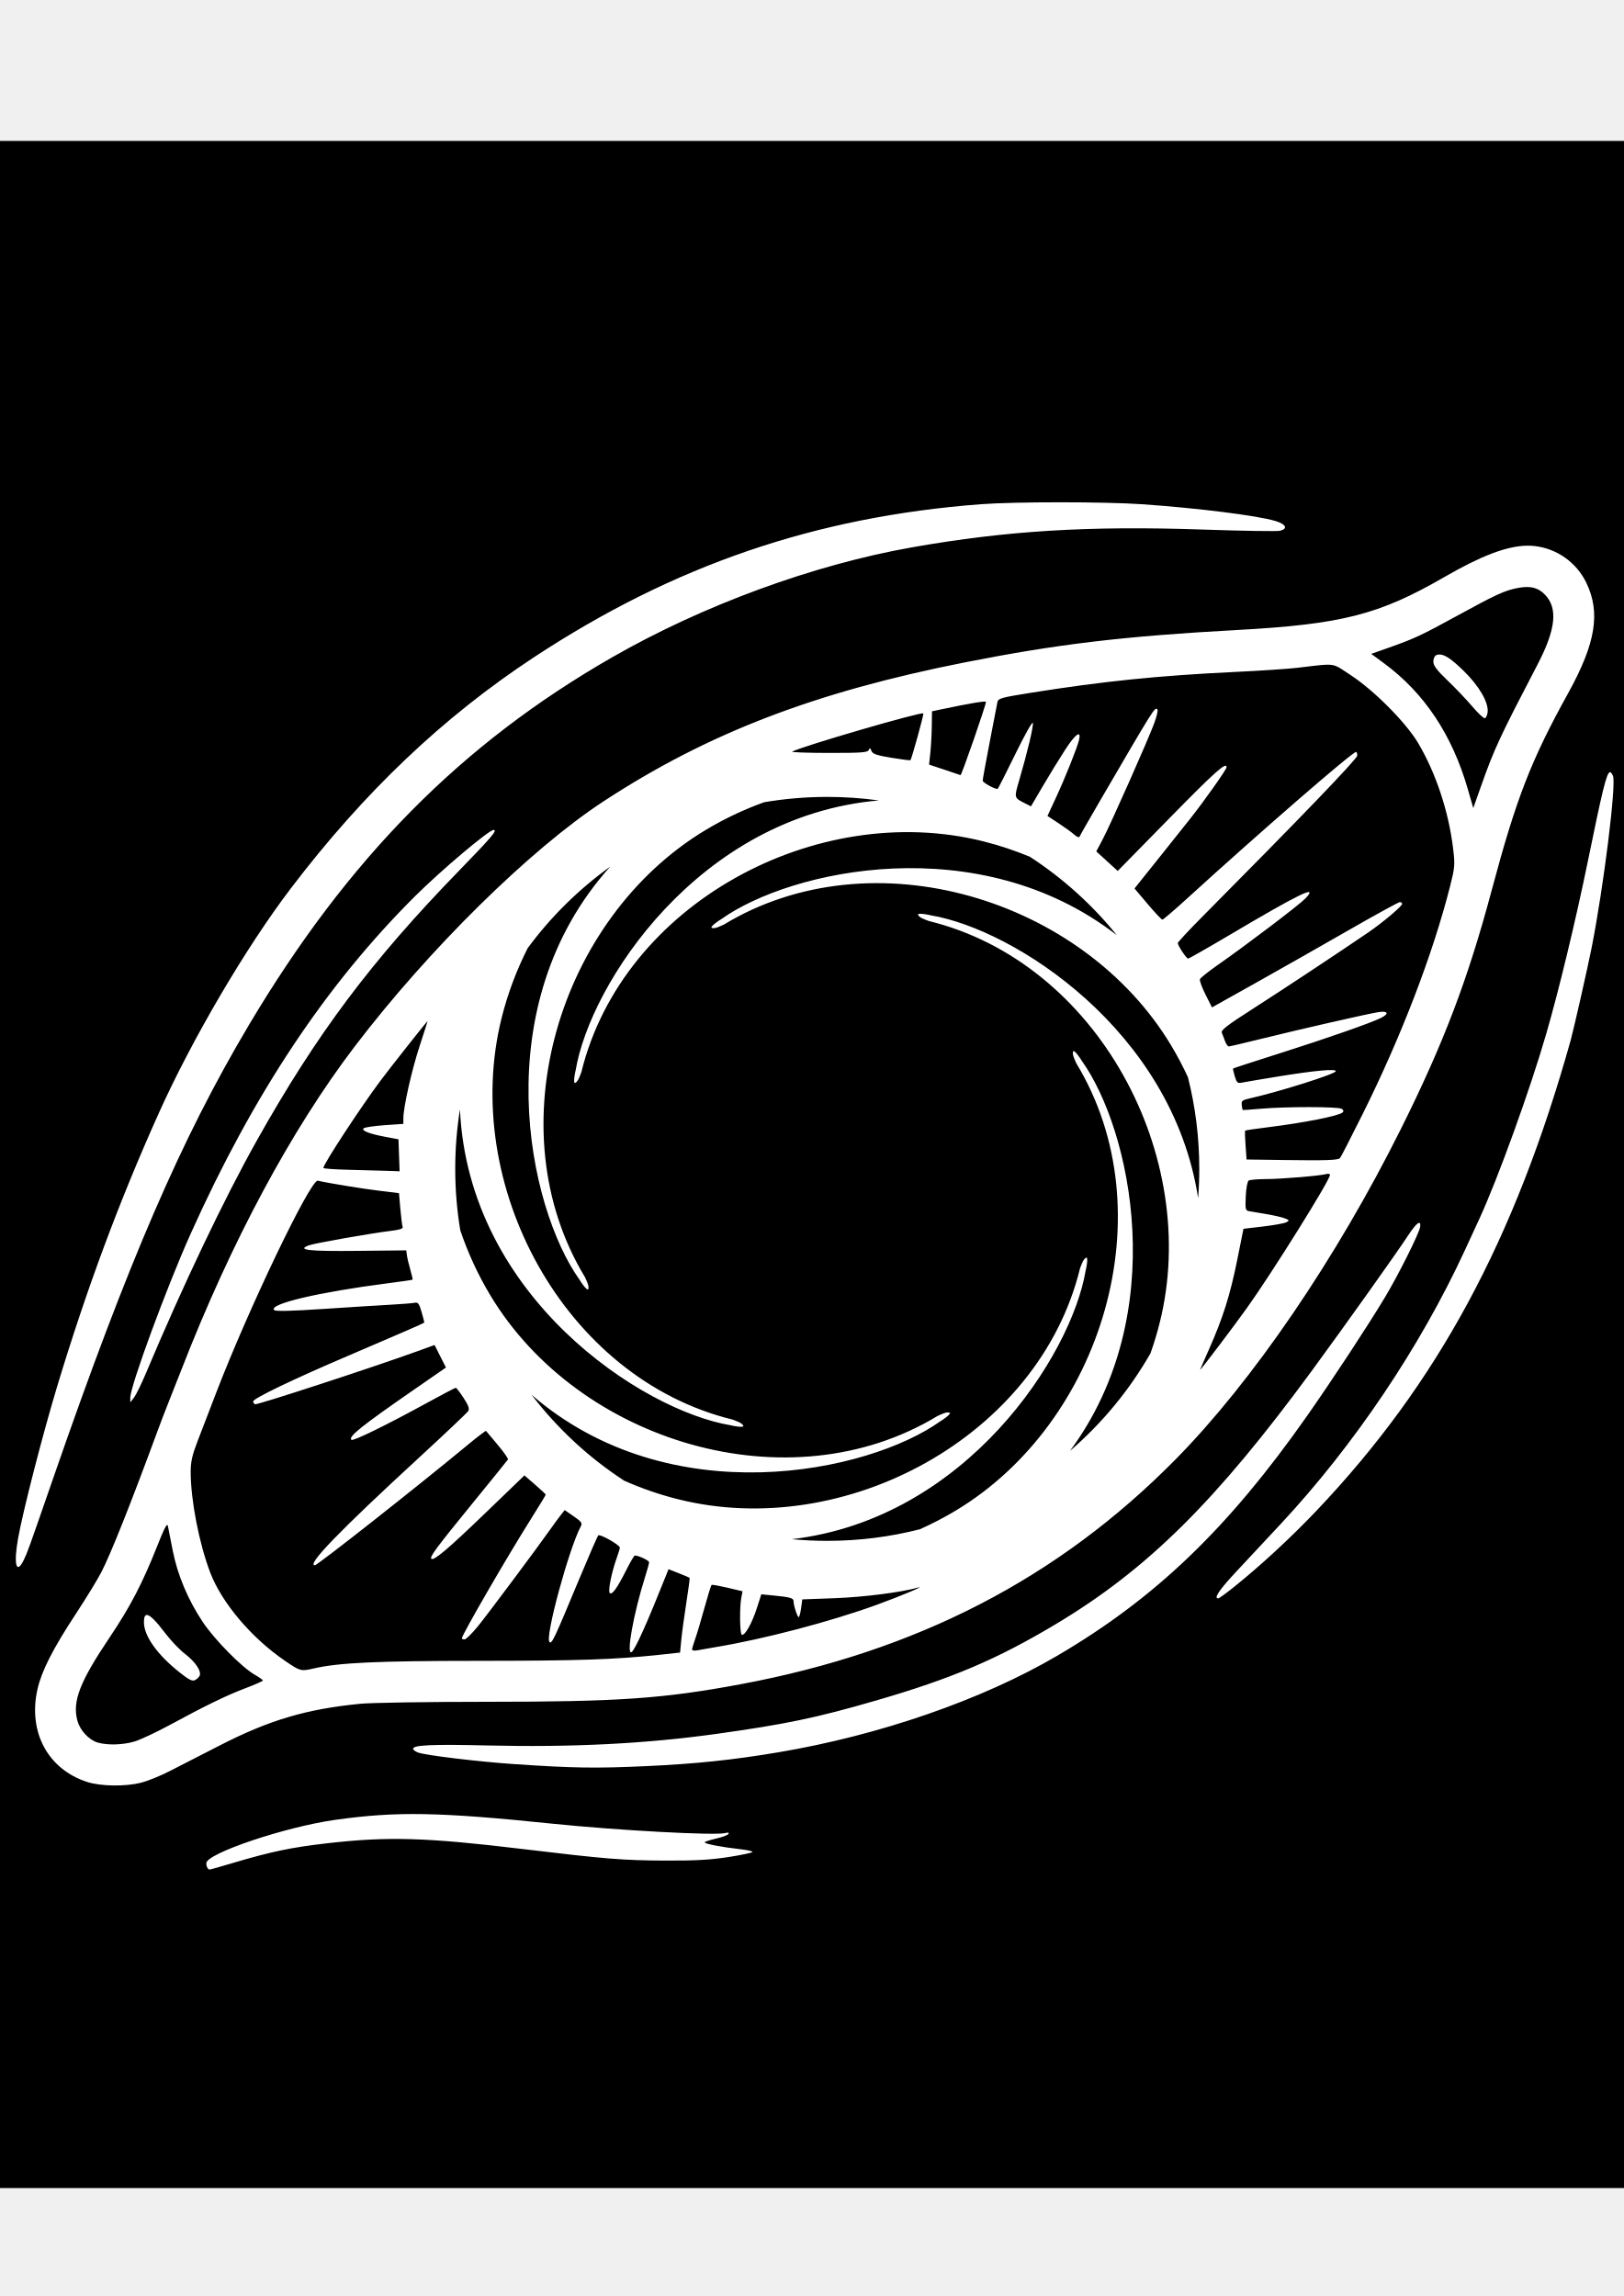
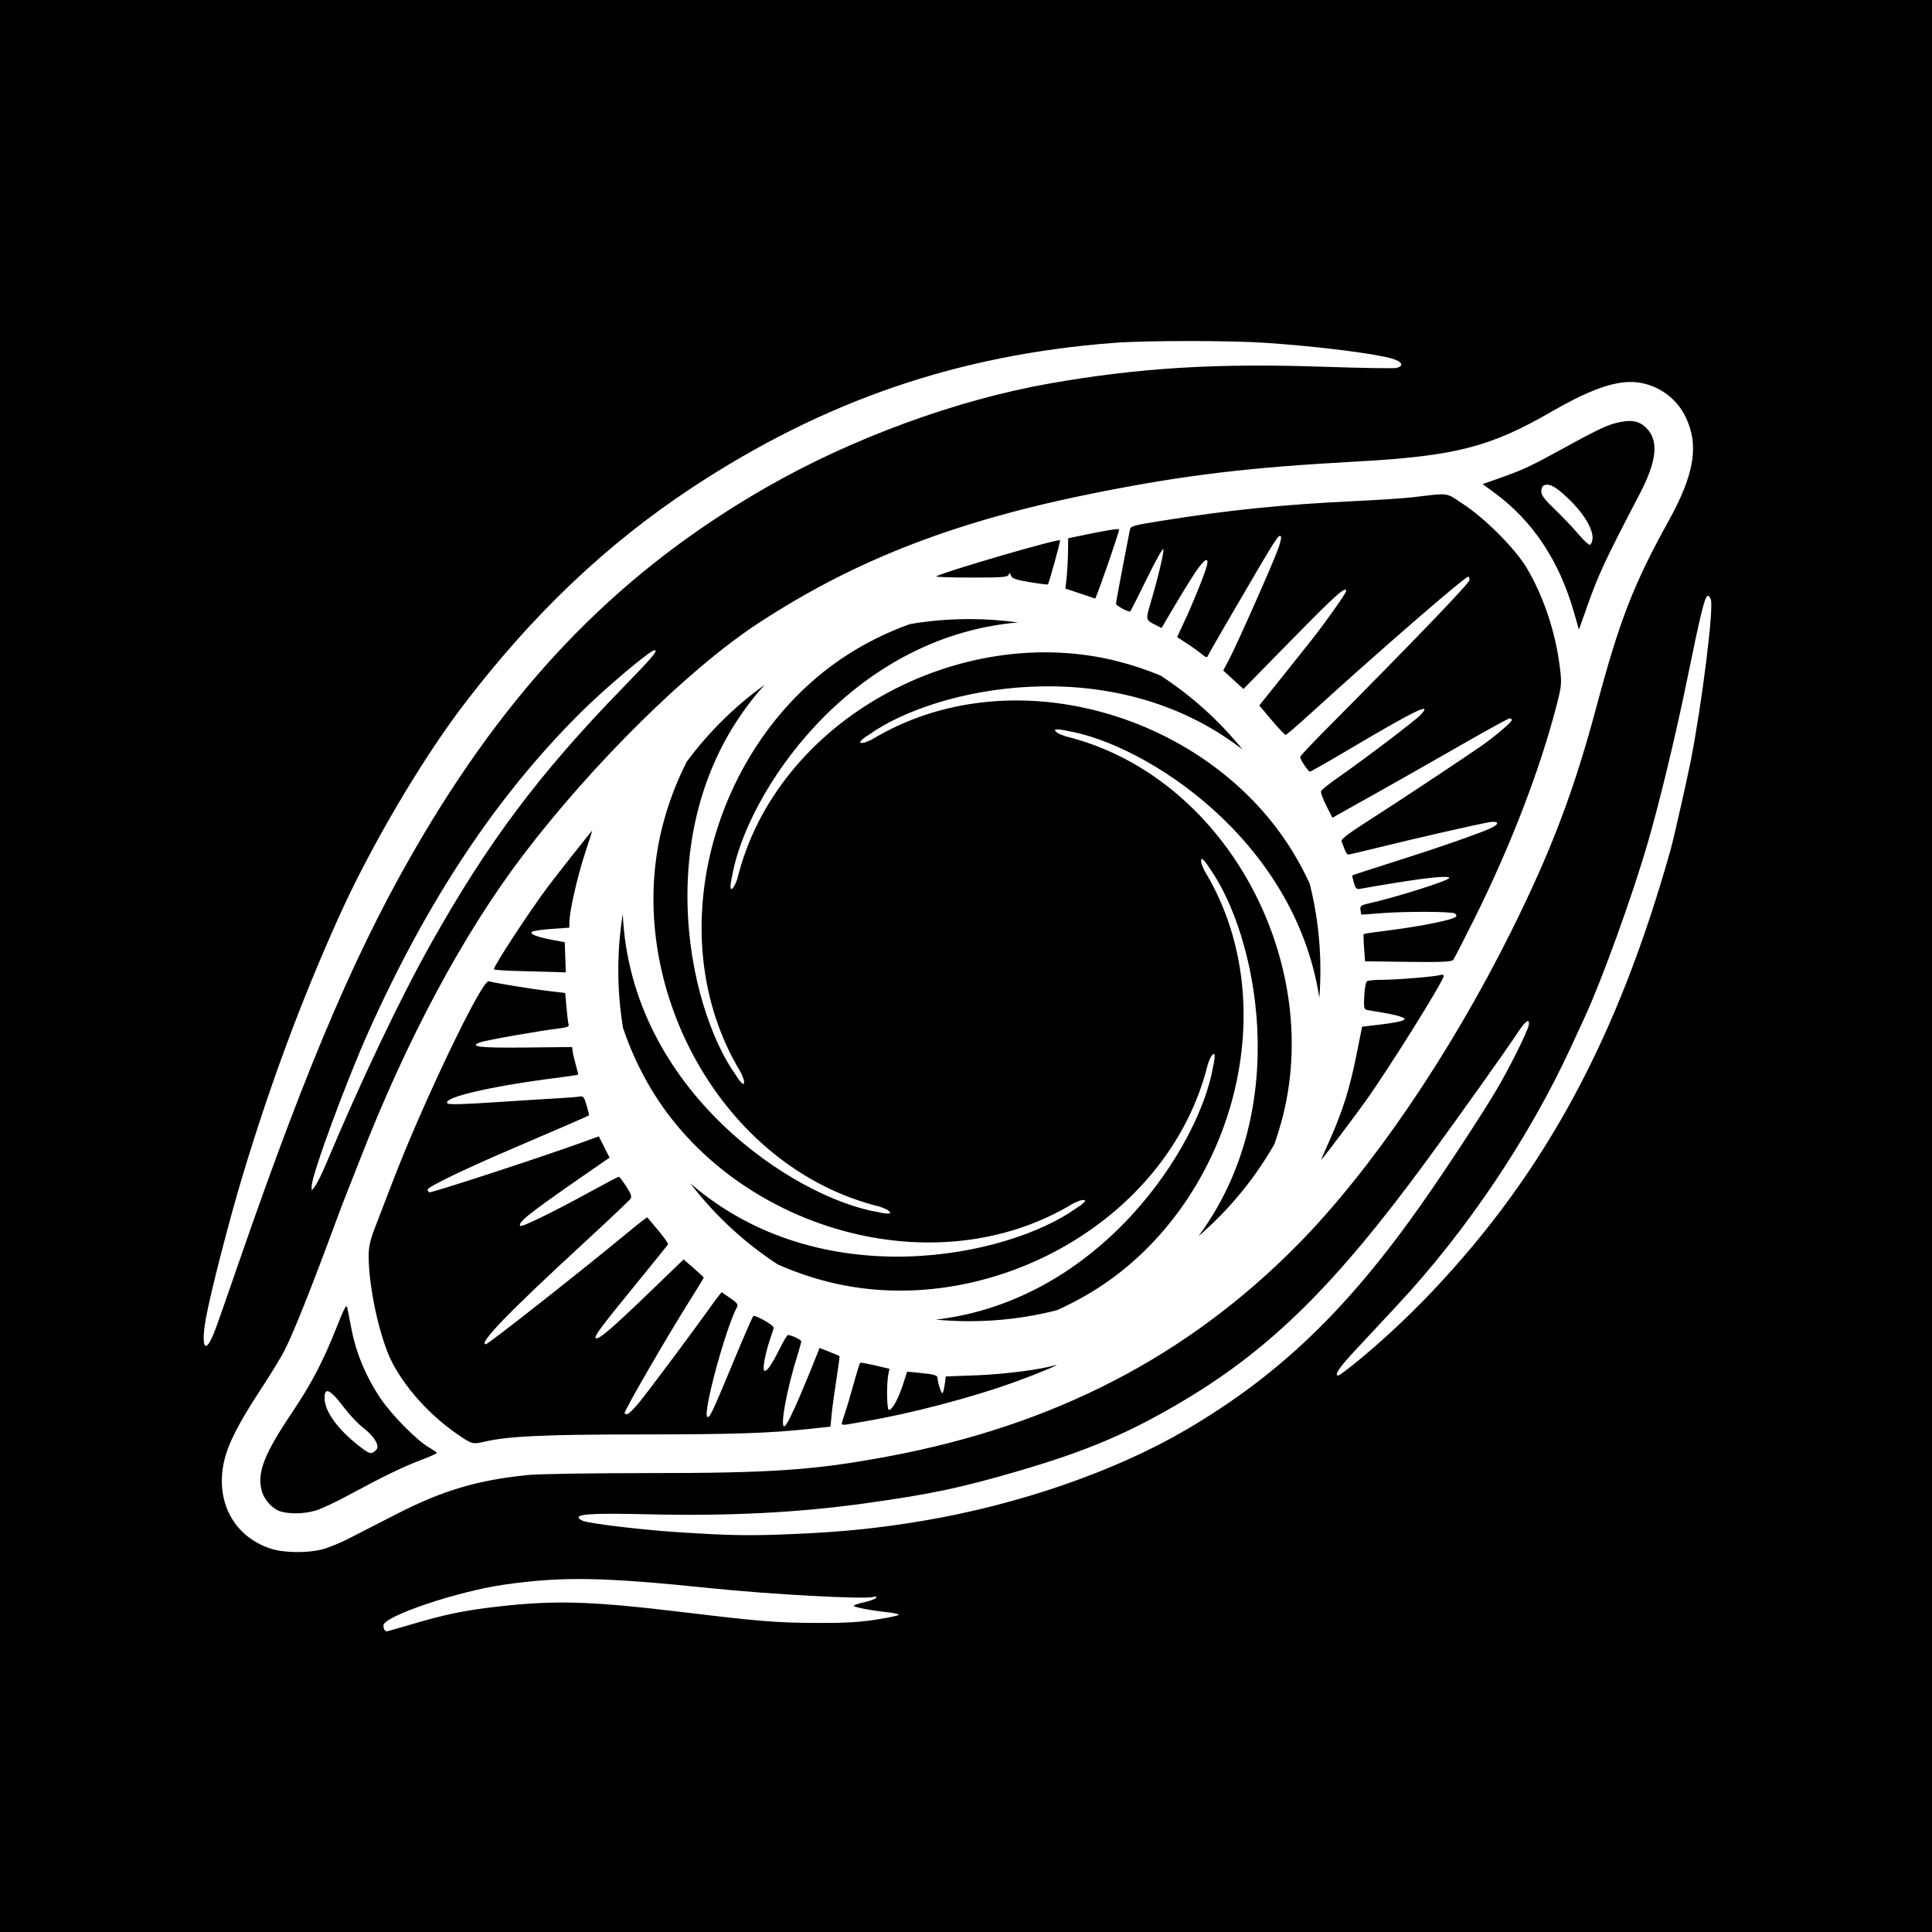
- <svg xmlns="http://www.w3.org/2000/svg" width="210mm" height="297mm" viewBox="0 0 210 297" version="1.1" id="svg1" xml:space="preserve">
+ <svg xmlns="http://www.w3.org/2000/svg" width="264.804mm" height="264.804mm" viewBox="0 0 264.804 264.804" version="1.1" id="svg1" xml:space="preserve">
  <defs id="defs1" />
-   <g id="layer1">
+   <g id="layer1" transform="translate(25.86958,-18.23126)">
    <rect style="fill:#000000;fill-opacity:1;stroke:none;stroke-width:5.531;stroke-linecap:round;stroke-linejoin:round;stroke-dasharray:none;stroke-opacity:1" id="rect21" width="264.804" height="264.804" x="-25.87" y="18.231" />
    <path id="rect14" style="fill:#ffffff;fill-opacity:1;stroke:none;stroke-width:3.814;stroke-linecap:round;stroke-linejoin:round;stroke-dasharray:none;stroke-opacity:1" d="m 126.847,65.225 c -21.378,1.621 -39.707,7.898 -57.777,19.787 -11.775,7.748 -21.965,17.436 -31.463,29.914 -5.797,7.616 -12.795,19.538 -17.104,29.141 -5.108,11.383 -9.256,22.54 -13.087,35.196 -1.862,6.151 -4.456,16.234 -5.079,19.737 -0.599,3.371 -0.224,4.78 0.741,2.781 0.496,-1.028 0.539,-1.147 3.878,-10.786 9.634,-27.811 16.5,-43.707 25.215,-58.369 12.81,-21.553 27.458,-36.389 46.991,-47.595 11.759,-6.746 26.074,-11.993 38.854,-14.242 12.197,-2.146 22.831,-2.795 37.515,-2.289 5.149,0.177 9.657,0.249 10.018,0.158 1.07,-0.269 0.782,-0.856 -0.627,-1.274 -2.359,-0.7 -10.045,-1.663 -17.247,-2.16 -4.836,-0.334 -16.431,-0.333 -20.829,0 z m 70.573,5.364 c -2.608,0.062 -5.895,1.329 -10.622,4.059 -8.455,4.884 -13.244,6.104 -26.9,6.852 -14.564,0.798 -23.138,1.818 -35.07,4.175 -19.454,3.842 -33.346,9.186 -46.809,18.009 -9.472,6.207 -22.59,19.137 -32.139,31.679 -8.203,10.774 -15.981,25.276 -22.395,41.756 -0.756,1.943 -1.584,4.043 -1.84,4.668 -0.256,0.624 -0.883,2.271 -1.395,3.658 -3.372,9.153 -5.932,15.578 -7.138,17.913 -0.502,0.971 -1.973,3.378 -3.269,5.349 -3.009,4.576 -4.473,7.455 -5.006,9.847 -1.226,5.512 1.371,10.324 6.455,11.958 1.74,0.559 4.934,0.602 6.949,0.094 v -5e-4 c 0.827,-0.209 2.469,-0.873 3.648,-1.475 1.18,-0.603 4.131,-2.115 6.56,-3.361 6.374,-3.269 11.169,-4.692 18.129,-5.376 1.437,-0.141 8.823,-0.257 16.412,-0.257 16.97,0 22.805,-0.405 32.835,-2.279 22.77,-4.254 41.031,-13.694 56.176,-29.037 10.004,-10.136 20.839,-26.029 29.22,-42.86 5.516,-11.078 8.633,-19.285 11.729,-30.885 3.143,-11.775 5.076,-16.757 9.849,-25.378 3.591,-6.487 4.242,-10.466 2.347,-14.353 -1.264,-2.593 -3.793,-4.384 -6.649,-4.708 -0.347,-0.039 -0.706,-0.055 -1.079,-0.046 z m -0.033,5.346 c 0.995,-0.021 1.718,0.276 2.384,0.942 1.746,1.746 1.473,4.497 -0.897,9.047 -4.929,9.462 -5.607,10.919 -7.289,15.666 l -1.041,2.937 -0.704,-2.443 C 187.808,95.029 184.188,89.605 178.944,85.755 l -1.598,-1.173 2.314,-0.818 c 3.287,-1.162 4.206,-1.592 8.936,-4.187 4.851,-2.66 6.038,-3.202 7.696,-3.517 0.4,-0.076 0.762,-0.119 1.093,-0.126 z m -11.175,8.728 c -0.158,-0.004 -0.307,0.023 -0.452,0.079 -0.209,0.08 -0.379,0.454 -0.379,0.834 0,0.527 0.436,1.107 1.858,2.468 1.022,0.978 2.461,2.491 3.198,3.362 0.737,0.871 1.461,1.544 1.611,1.495 0.15,-0.049 0.308,-0.394 0.352,-0.767 0.149,-1.262 -1.103,-3.416 -3.13,-5.384 -1.504,-1.461 -2.371,-2.069 -3.058,-2.087 z m -14.652,1.322 v 4.93e-4 c 1.266,-0.036 1.542,0.308 3.116,1.336 3.038,1.984 7.167,6.144 8.745,8.809 2.29,3.869 3.939,8.843 4.513,13.61 0.258,2.142 0.233,2.45 -0.398,4.934 -2.233,8.791 -6.296,19.377 -11.279,29.393 -1.519,3.053 -2.846,5.635 -2.949,5.739 -0.271,0.272 -1.825,0.325 -7.259,0.248 v 4.8e-4 l -4.823,-0.069 -0.133,-1.824 c -0.073,-1.003 -0.098,-1.861 -0.055,-1.908 0.043,-0.046 1.327,-0.238 2.853,-0.426 4.774,-0.59 9.265,-1.478 9.755,-1.93 0.163,-0.15 0.118,-0.314 -0.126,-0.469 -0.453,-0.287 -7.296,-0.291 -10.468,-0.007 -1.249,0.112 -2.297,0.182 -2.328,0.156 -0.032,-0.026 -0.088,-0.317 -0.126,-0.647 -0.059,-0.512 0.079,-0.632 0.941,-0.825 3.848,-0.861 11.227,-3.189 11.227,-3.542 0,-0.338 -2.736,-0.084 -7.569,0.704 -2.151,0.351 -4.203,0.698 -4.559,0.772 -0.572,0.119 -0.682,0.023 -0.938,-0.809 -0.159,-0.519 -0.256,-0.976 -0.216,-1.017 0.04,-0.04 2.789,-0.935 6.11,-1.989 6.084,-1.931 11.756,-3.917 13.038,-4.564 1.073,-0.542 0.875,-0.935 -0.37,-0.736 -1.426,0.228 -10.219,2.234 -15.135,3.453 -2.179,0.54 -4.07,0.983 -4.201,0.983 -0.131,0 -0.352,-0.312 -0.49,-0.694 -0.138,-0.382 -0.326,-0.875 -0.416,-1.097 -0.127,-0.311 0.772,-1.002 3.94,-3.028 3.742,-2.393 11.192,-7.321 14.969,-9.903 1.895,-1.295 4.415,-3.419 4.415,-3.72 0,-0.125 -0.134,-0.228 -0.297,-0.228 -0.163,0 -3.2,1.667 -6.749,3.705 -3.549,2.038 -8.949,5.103 -12,6.811 l -5.548,3.106 -0.839,-1.666 c -0.462,-0.916 -0.785,-1.807 -0.718,-1.981 0.067,-0.174 1.068,-0.976 2.224,-1.784 3.8,-2.654 10.667,-7.863 11.422,-8.666 1.749,-1.857 -0.651,-0.696 -10.009,4.844 -2.738,1.621 -5.066,2.943 -5.172,2.937 -0.222,-0.012 -1.329,-1.682 -1.329,-2.005 0,-0.118 1.39,-1.614 3.089,-3.326 12.777,-12.87 20.122,-20.509 20.122,-20.926 0,-0.263 -0.067,-0.477 -0.149,-0.477 -0.483,0 -12.457,10.388 -21.879,18.981 -1.639,1.494 -3.069,2.717 -3.177,2.717 -0.109,0 -0.964,-0.908 -1.901,-2.017 l -1.703,-2.017 2.878,-3.596 c 1.583,-1.978 3.524,-4.414 4.313,-5.413 1.877,-2.376 4.713,-6.388 4.713,-6.668 0,-0.758 -1.431,0.519 -7.392,6.597 l -6.685,6.817 -1.385,-1.265 -1.385,-1.265 0.835,-1.578 c 1.018,-1.922 5.855,-12.824 6.665,-15.021 0.321,-0.872 0.503,-1.667 0.403,-1.766 -0.338,-0.336 -0.322,-0.361 -7.476,11.911 -1.369,2.349 -2.534,4.393 -2.588,4.541 -0.056,0.156 -0.352,0.044 -0.7,-0.266 -0.331,-0.295 -1.244,-0.957 -2.029,-1.471 l -1.427,-0.934 1.074,-2.314 c 1.239,-2.67 2.786,-6.539 3.018,-7.549 0.297,-1.293 -0.467,-0.751 -1.778,1.261 -0.701,1.075 -1.988,3.171 -2.861,4.657 l -1.586,2.701 -0.786,-0.399 c -1.41,-0.716 -1.403,-0.688 -0.748,-2.927 1.086,-3.712 1.881,-7.05 1.777,-7.469 -0.056,-0.225 -1.082,1.605 -2.282,4.068 -1.2,2.463 -2.225,4.478 -2.278,4.478 -0.44,0 -1.924,-0.83 -1.924,-1.076 -9e-5,-0.172 0.406,-2.412 0.902,-4.979 0.496,-2.567 0.947,-4.903 1.003,-5.191 0.091,-0.471 0.523,-0.591 4.333,-1.198 9.38,-1.495 16.513,-2.222 26.435,-2.696 3.192,-0.152 6.768,-0.389 7.947,-0.526 1.966,-0.228 3.081,-0.386 3.841,-0.408 z m -44.047,4.798 c 0.115,0.115 -3.167,9.589 -3.287,9.485 -0.016,-0.014 -0.937,-0.326 -2.047,-0.694 l -2.018,-0.669 0.162,-1.514 c 0.089,-0.833 0.174,-2.384 0.189,-3.448 l 0.027,-1.934 1.198,-0.252 c 3.677,-0.774 5.643,-1.106 5.775,-0.974 z m -8.089,1.501 c 0.084,0.089 -1.537,5.958 -1.672,6.051 -0.063,0.043 -1.183,-0.1 -2.489,-0.317 -1.915,-0.319 -2.411,-0.492 -2.559,-0.89 -0.151,-0.405 -0.212,-0.425 -0.341,-0.111 -0.134,0.324 -0.924,0.382 -5.179,0.378 -2.762,-0.003 -4.888,-0.078 -4.726,-0.169 1.215,-0.677 16.726,-5.196 16.966,-4.943 z m 88.817,7.601 c -0.461,-0.009 -1.031,2.52 -2.916,11.706 -1.552,7.564 -3.704,16.482 -5.341,22.132 -2.11,7.284 -6.234,18.691 -8.664,23.968 -0.319,0.694 -1.166,2.527 -1.88,4.074 -5.774,12.499 -14.307,25.183 -23.778,35.346 -1.713,1.838 -4.278,4.587 -5.7,6.11 -2.274,2.435 -3.028,3.549 -2.397,3.538 0.104,-0.002 0.984,-0.638 1.955,-1.415 3.491,-2.792 7.453,-6.455 10.809,-9.992 15.579,-16.421 25.549,-34.884 32.802,-60.747 0.381,-1.358 2.222,-9.485 2.715,-11.984 1.575,-7.985 3.222,-21.257 2.763,-22.264 -0.13,-0.286 -0.245,-0.47 -0.369,-0.472 z M 106.993,103.084 c 2.266,0 4.495,0.156 6.677,0.458 -23.326,2.019 -37.359,23.753 -39.215,34.891 -0.076,0.253 -0.333,1.576 -0.11,1.668 0.42,-0.135 0.657,-0.937 0.845,-1.413 5.336,-21.798 30.439,-35.245 51.966,-29.861 2.059,0.515 4.08,1.185 6.041,1.999 4.265,2.772 8.063,6.202 11.25,10.147 -17.83,-13.829 -42.194,-8.482 -51.175,-2.067 -0.233,0.125 -1.35,0.878 -1.257,1.101 0.393,0.202 1.127,-0.198 1.596,-0.402 19.187,-11.64 46.446,-3.399 57.86,15.631 0.796,1.328 1.52,2.699 2.168,4.106 0.959,3.792 1.468,7.764 1.468,11.857 0,1.277 -0.049,2.543 -0.147,3.795 -3.344,-21.753 -23.862,-34.805 -34.576,-36.591 -0.253,-0.076 -1.576,-0.333 -1.668,-0.11 0.135,0.42 0.937,0.657 1.413,0.845 21.798,5.336 35.245,30.439 29.861,51.966 -0.335,1.338 -0.735,2.659 -1.197,3.959 -2.732,4.781 -6.261,9.047 -10.407,12.617 13.145,-17.76 7.855,-41.598 1.526,-50.459 -0.125,-0.233 -0.879,-1.35 -1.101,-1.258 -0.202,0.393 0.198,1.127 0.402,1.597 11.64,19.187 3.399,46.445 -15.631,57.86 -1.487,0.892 -3.028,1.692 -4.612,2.398 -3.828,0.979 -7.841,1.499 -11.977,1.499 -1.547,0 -3.077,-0.072 -4.586,-0.215 22.603,-2.647 36.185,-23.823 38.009,-34.768 0.076,-0.253 0.333,-1.576 0.11,-1.668 -0.42,0.135 -0.657,0.937 -0.845,1.413 -5.336,21.798 -30.439,35.245 -51.966,29.861 -2.391,-0.598 -4.73,-1.405 -6.984,-2.403 -4.602,-3 -8.657,-6.767 -11.985,-11.119 17.945,15.544 43.587,10.062 52.853,3.443 0.233,-0.125 1.35,-0.878 1.258,-1.101 -0.393,-0.202 -1.127,0.198 -1.597,0.402 -19.187,11.64 -46.445,3.398 -57.86,-15.631 -1.587,-2.646 -2.885,-5.465 -3.872,-8.389 -0.428,-2.583 -0.651,-5.236 -0.651,-7.942 0,-2.618 0.209,-5.188 0.61,-7.692 1.112,24.308 23.602,38.956 34.999,40.856 0.253,0.076 1.576,0.333 1.668,0.11 -0.135,-0.42 -0.937,-0.657 -1.413,-0.845 -21.798,-5.336 -35.245,-30.439 -29.861,-51.966 0.78,-3.118 1.915,-6.147 3.368,-9.016 2.987,-4.048 6.593,-7.61 10.679,-10.547 -16.19,17.969 -10.66,44.078 -3.968,53.447 0.125,0.233 0.878,1.35 1.101,1.257 0.202,-0.393 -0.198,-1.127 -0.402,-1.596 -11.64,-19.187 -3.398,-46.446 15.631,-57.86 2.387,-1.432 4.915,-2.629 7.535,-3.574 2.655,-0.453 5.385,-0.689 8.17,-0.689 z m -43.16,4.273 c -0.602,0 -6.793,5.228 -10.158,8.578 -11.516,11.466 -20.886,25.562 -29.013,43.648 -3.086,6.869 -7.827,19.747 -7.813,21.226 l 0.005,0.598 0.478,-0.623 c 0.263,-0.343 0.958,-1.762 1.543,-3.154 4.788,-11.381 10.101,-22.535 14.305,-30.032 7.775,-13.865 14.842,-23.298 26.234,-35.015 4.212,-4.333 4.968,-5.227 4.416,-5.227 z m -8.531,24.725 c 0.016,0 -0.447,1.45 -1.028,3.222 -1.027,3.127 -2.108,7.932 -2.108,9.369 v 0.707 l -2.456,0.172 c -1.351,0.095 -2.562,0.278 -2.69,0.407 -0.303,0.303 0.766,0.715 2.876,1.109 l 1.64,0.306 0.073,2.068 0.073,2.067 -1.587,-0.055 c -0.873,-0.03 -3.092,-0.09 -4.93,-0.134 -1.839,-0.043 -3.343,-0.15 -3.343,-0.238 0,-0.494 4.854,-7.909 7.4,-11.305 1.361,-1.816 6.007,-7.695 6.08,-7.695 z m 116.436,19.75 c 0.158,-0.008 0.27,0.053 0.27,0.164 0,0.67 -7.55,12.756 -10.782,17.261 -1.7,2.37 -5.445,7.323 -6.008,7.949 -0.044,0.049 0.469,-1.144 1.139,-2.649 1.798,-4.041 2.75,-7.054 3.656,-11.568 l 0.81,-4.037 2.562,-0.302 c 1.409,-0.166 2.763,-0.413 3.007,-0.55 0.396,-0.221 0.368,-0.277 -0.25,-0.512 -0.382,-0.145 -1.46,-0.391 -2.397,-0.545 -0.937,-0.154 -1.93,-0.322 -2.208,-0.373 -0.46,-0.084 -0.497,-0.256 -0.418,-1.932 0.048,-1.027 0.215,-1.923 0.378,-2.026 0.161,-0.102 1.144,-0.188 2.184,-0.19 2.021,-0.005 7.151,-0.433 7.884,-0.658 0.061,-0.019 0.119,-0.029 0.171,-0.032 z m -130.65,0.892 c 0.008,0 0.016,9.6e-4 0.023,0.003 1.065,0.272 5.757,1.041 7.934,1.301 l 2.556,0.306 0.176,2.025 c 0.097,1.114 0.231,2.168 0.298,2.341 0.084,0.219 -0.326,0.37 -1.345,0.494 -2.746,0.333 -10.065,1.623 -10.804,1.904 -1.581,0.601 -0.034,0.775 6.31,0.709 l 6.307,-0.066 0.081,0.624 c 0.044,0.343 0.243,1.182 0.441,1.865 0.198,0.683 0.332,1.269 0.298,1.303 -0.034,0.034 -1.481,0.245 -3.216,0.467 -8.925,1.145 -15.466,2.69 -14.687,3.469 0.174,0.174 2.237,0.125 6.4,-0.153 3.379,-0.225 7.278,-0.471 8.666,-0.545 1.388,-0.075 2.77,-0.186 3.072,-0.247 0.473,-0.096 0.602,0.069 0.934,1.204 0.212,0.723 0.362,1.338 0.334,1.364 -0.107,0.102 -3.315,1.499 -9.891,4.307 -7.054,3.012 -12.237,5.504 -12.237,5.884 0,0.12 0.108,0.286 0.239,0.367 0.216,0.134 15.133,-4.737 20.892,-6.821 l 2.336,-0.845 0.735,1.457 0.736,1.457 -3.954,2.737 c -7.011,4.853 -8.694,6.198 -8.276,6.616 0.208,0.208 4.484,-1.881 9.719,-4.749 1.997,-1.094 3.7,-1.987 3.784,-1.984 0.084,0.003 0.536,0.591 1.005,1.308 0.634,0.969 0.79,1.405 0.607,1.699 -0.135,0.217 -2.96,2.893 -6.277,5.946 -10.379,9.552 -14.688,14.003 -13.559,14.003 0.336,0 13.368,-10.266 19.816,-15.61 1.234,-1.023 2.278,-1.817 2.32,-1.766 0.043,0.051 0.724,0.862 1.513,1.802 0.79,0.94 1.385,1.791 1.323,1.892 -0.062,0.101 -2.058,2.568 -4.434,5.482 -4.772,5.851 -5.719,7.122 -5.483,7.359 0.312,0.312 2.131,-1.227 7.052,-5.969 l 4.992,-4.81 1.379,1.191 c 0.758,0.655 1.379,1.238 1.379,1.297 0,0.059 -0.832,1.428 -1.849,3.043 -3.177,5.045 -9,15.101 -9,15.544 0,0.073 0.157,0.134 0.35,0.134 0.192,0 0.972,-0.766 1.733,-1.703 1.299,-1.6 7.705,-10.183 9.462,-12.678 0.44,-0.624 1.015,-1.407 1.278,-1.739 l 0.479,-0.604 1.172,0.807 c 0.984,0.677 1.132,0.881 0.922,1.272 -1.547,2.891 -4.665,14.376 -4.066,14.975 0.305,0.305 0.567,-0.248 3.856,-8.151 1.242,-2.983 2.349,-5.518 2.459,-5.631 0.213,-0.219 2.79,1.244 2.79,1.584 0,0.109 -0.177,0.696 -0.393,1.303 -0.688,1.932 -1.165,4.315 -0.913,4.566 0.298,0.298 0.96,-0.628 2.161,-3.02 0.505,-1.006 0.994,-1.829 1.086,-1.829 0.486,0 1.844,0.642 1.841,0.871 -0.002,0.146 -0.236,1.003 -0.521,1.905 -1.494,4.737 -2.468,10.159 -1.743,9.711 0.447,-0.276 2.051,-3.853 4.552,-10.152 l 0.225,-0.567 1.331,0.525 c 0.732,0.289 1.362,0.555 1.399,0.593 0.037,0.037 -0.153,1.475 -0.423,3.196 -0.27,1.72 -0.564,3.88 -0.653,4.8 l -0.162,1.672 -2.695,0.29 c -5.724,0.615 -10.474,0.773 -23.384,0.78 -13.177,0.007 -18.037,0.232 -21.33,0.991 -1.646,0.379 -1.712,0.361 -3.76,-1.045 -4.268,-2.93 -8.092,-7.447 -9.577,-11.314 -1.451,-3.779 -2.548,-9.416 -2.548,-13.093 0,-1.269 0.199,-2.158 0.877,-3.917 0.482,-1.252 1.574,-4.092 2.427,-6.312 4.148,-10.8 12.093,-27.392 13.119,-27.42 z m 142.467,5.458 c -0.242,-0.006 -0.795,0.627 -1.58,1.839 -1.248,1.925 -8.145,11.616 -12.258,17.222 -12.451,16.976 -21.314,25.755 -33.156,32.841 -7.634,4.568 -13.45,7.041 -23.256,9.887 -7.713,2.238 -11.659,3.063 -20.644,4.316 -9.144,1.275 -18.703,1.758 -29.662,1.498 -7.076,-0.168 -9.571,-0.057 -9.571,0.427 0,0.134 0.285,0.352 0.633,0.484 0.955,0.363 7.79,1.186 12.486,1.504 7.608,0.515 10.508,0.559 17.03,0.258 6.414,-0.295 11.155,-0.791 17.07,-1.785 13.076,-2.197 26.324,-6.778 36.035,-12.463 12.735,-7.454 22.164,-16.505 32.386,-31.083 3.292,-4.695 7.84,-11.625 10.071,-15.344 1.732,-2.887 4.401,-8.226 4.529,-9.057 0.055,-0.362 0.014,-0.541 -0.113,-0.544 z M 21.623,197.27 c 0.046,-0.003 0.077,0.053 0.098,0.16 0.068,0.346 0.349,1.775 0.625,3.175 0.618,3.135 1.976,6.361 3.869,9.195 1.55,2.321 5.053,5.875 6.74,6.839 0.573,0.327 1.043,0.661 1.044,0.741 10e-4,0.08 -0.991,0.521 -2.206,0.98 -2.453,0.927 -5.188,2.255 -9.903,4.81 -1.735,0.94 -3.77,1.89 -4.524,2.112 -1.492,0.439 -3.465,0.492 -4.731,0.126 -1.126,-0.326 -2.287,-1.576 -2.624,-2.826 -0.674,-2.5 0.3,-5.019 4.167,-10.773 2.68,-3.988 4.248,-7.001 6.171,-11.857 0.756,-1.909 1.109,-2.673 1.273,-2.683 z m 70.472,7.738 c 0.239,9.1e-4 1.068,0.154 2.002,0.374 l 1.941,0.458 -0.149,0.747 c -0.254,1.27 -0.216,4.789 0.053,4.879 0.401,0.134 1.301,-1.456 1.938,-3.422 l 0.585,-1.81 1.64,0.159 c 2.06,0.2 2.523,0.329 2.524,0.703 0.003,0.606 0.545,2.233 0.694,2.083 0.085,-0.085 0.219,-0.635 0.297,-1.222 l 0.142,-1.067 4.289,-0.16 c 3.657,-0.136 8.582,-0.765 10.632,-1.358 1.281,-0.371 -2.21,1.096 -5.207,2.188 -6.034,2.198 -14.642,4.462 -20.941,5.507 -0.902,0.15 -1.952,0.334 -2.334,0.41 -0.382,0.076 -0.694,0.03 -0.694,-0.102 0,-0.132 0.179,-0.738 0.397,-1.345 0.218,-0.607 0.757,-2.413 1.198,-4.013 0.441,-1.6 0.859,-2.95 0.928,-3.001 0.009,-0.006 0.031,-0.009 0.065,-0.009 z m -73.106,3.899 c -0.261,0.006 -0.377,0.331 -0.373,0.962 0.012,1.777 1.749,4.202 4.649,6.493 1.215,0.96 1.615,1.153 1.98,0.958 0.252,-0.135 0.516,-0.397 0.588,-0.584 0.225,-0.587 -0.592,-1.79 -1.888,-2.779 -0.688,-0.524 -1.849,-1.741 -2.58,-2.703 -1.209,-1.591 -1.97,-2.357 -2.377,-2.348 z m 35.894,25.761 c -4.185,-0.074 -7.528,0.179 -11.506,0.736 -6.456,0.903 -16.693,4.346 -16.693,5.614 0,0.459 0.2,0.816 0.458,0.816 0.067,0 1.438,-0.391 3.048,-0.869 4.908,-1.457 7.517,-2 12.13,-2.528 7.87,-0.901 12.788,-0.757 25.236,0.74 10.765,1.294 13.03,1.477 18.544,1.5 3.804,0.016 5.807,-0.097 8.137,-0.46 1.7,-0.265 3.091,-0.562 3.091,-0.661 0,-0.099 -0.71,-0.257 -1.577,-0.351 -2.409,-0.262 -4.721,-0.714 -4.605,-0.902 0.057,-0.092 0.731,-0.308 1.499,-0.48 0.767,-0.172 1.471,-0.436 1.565,-0.587 0.113,-0.183 -0.03,-0.222 -0.429,-0.118 -1.288,0.337 -14.008,-0.354 -22.339,-1.214 -7.346,-0.758 -12.373,-1.161 -16.559,-1.235 z" />
  </g>
</svg>
